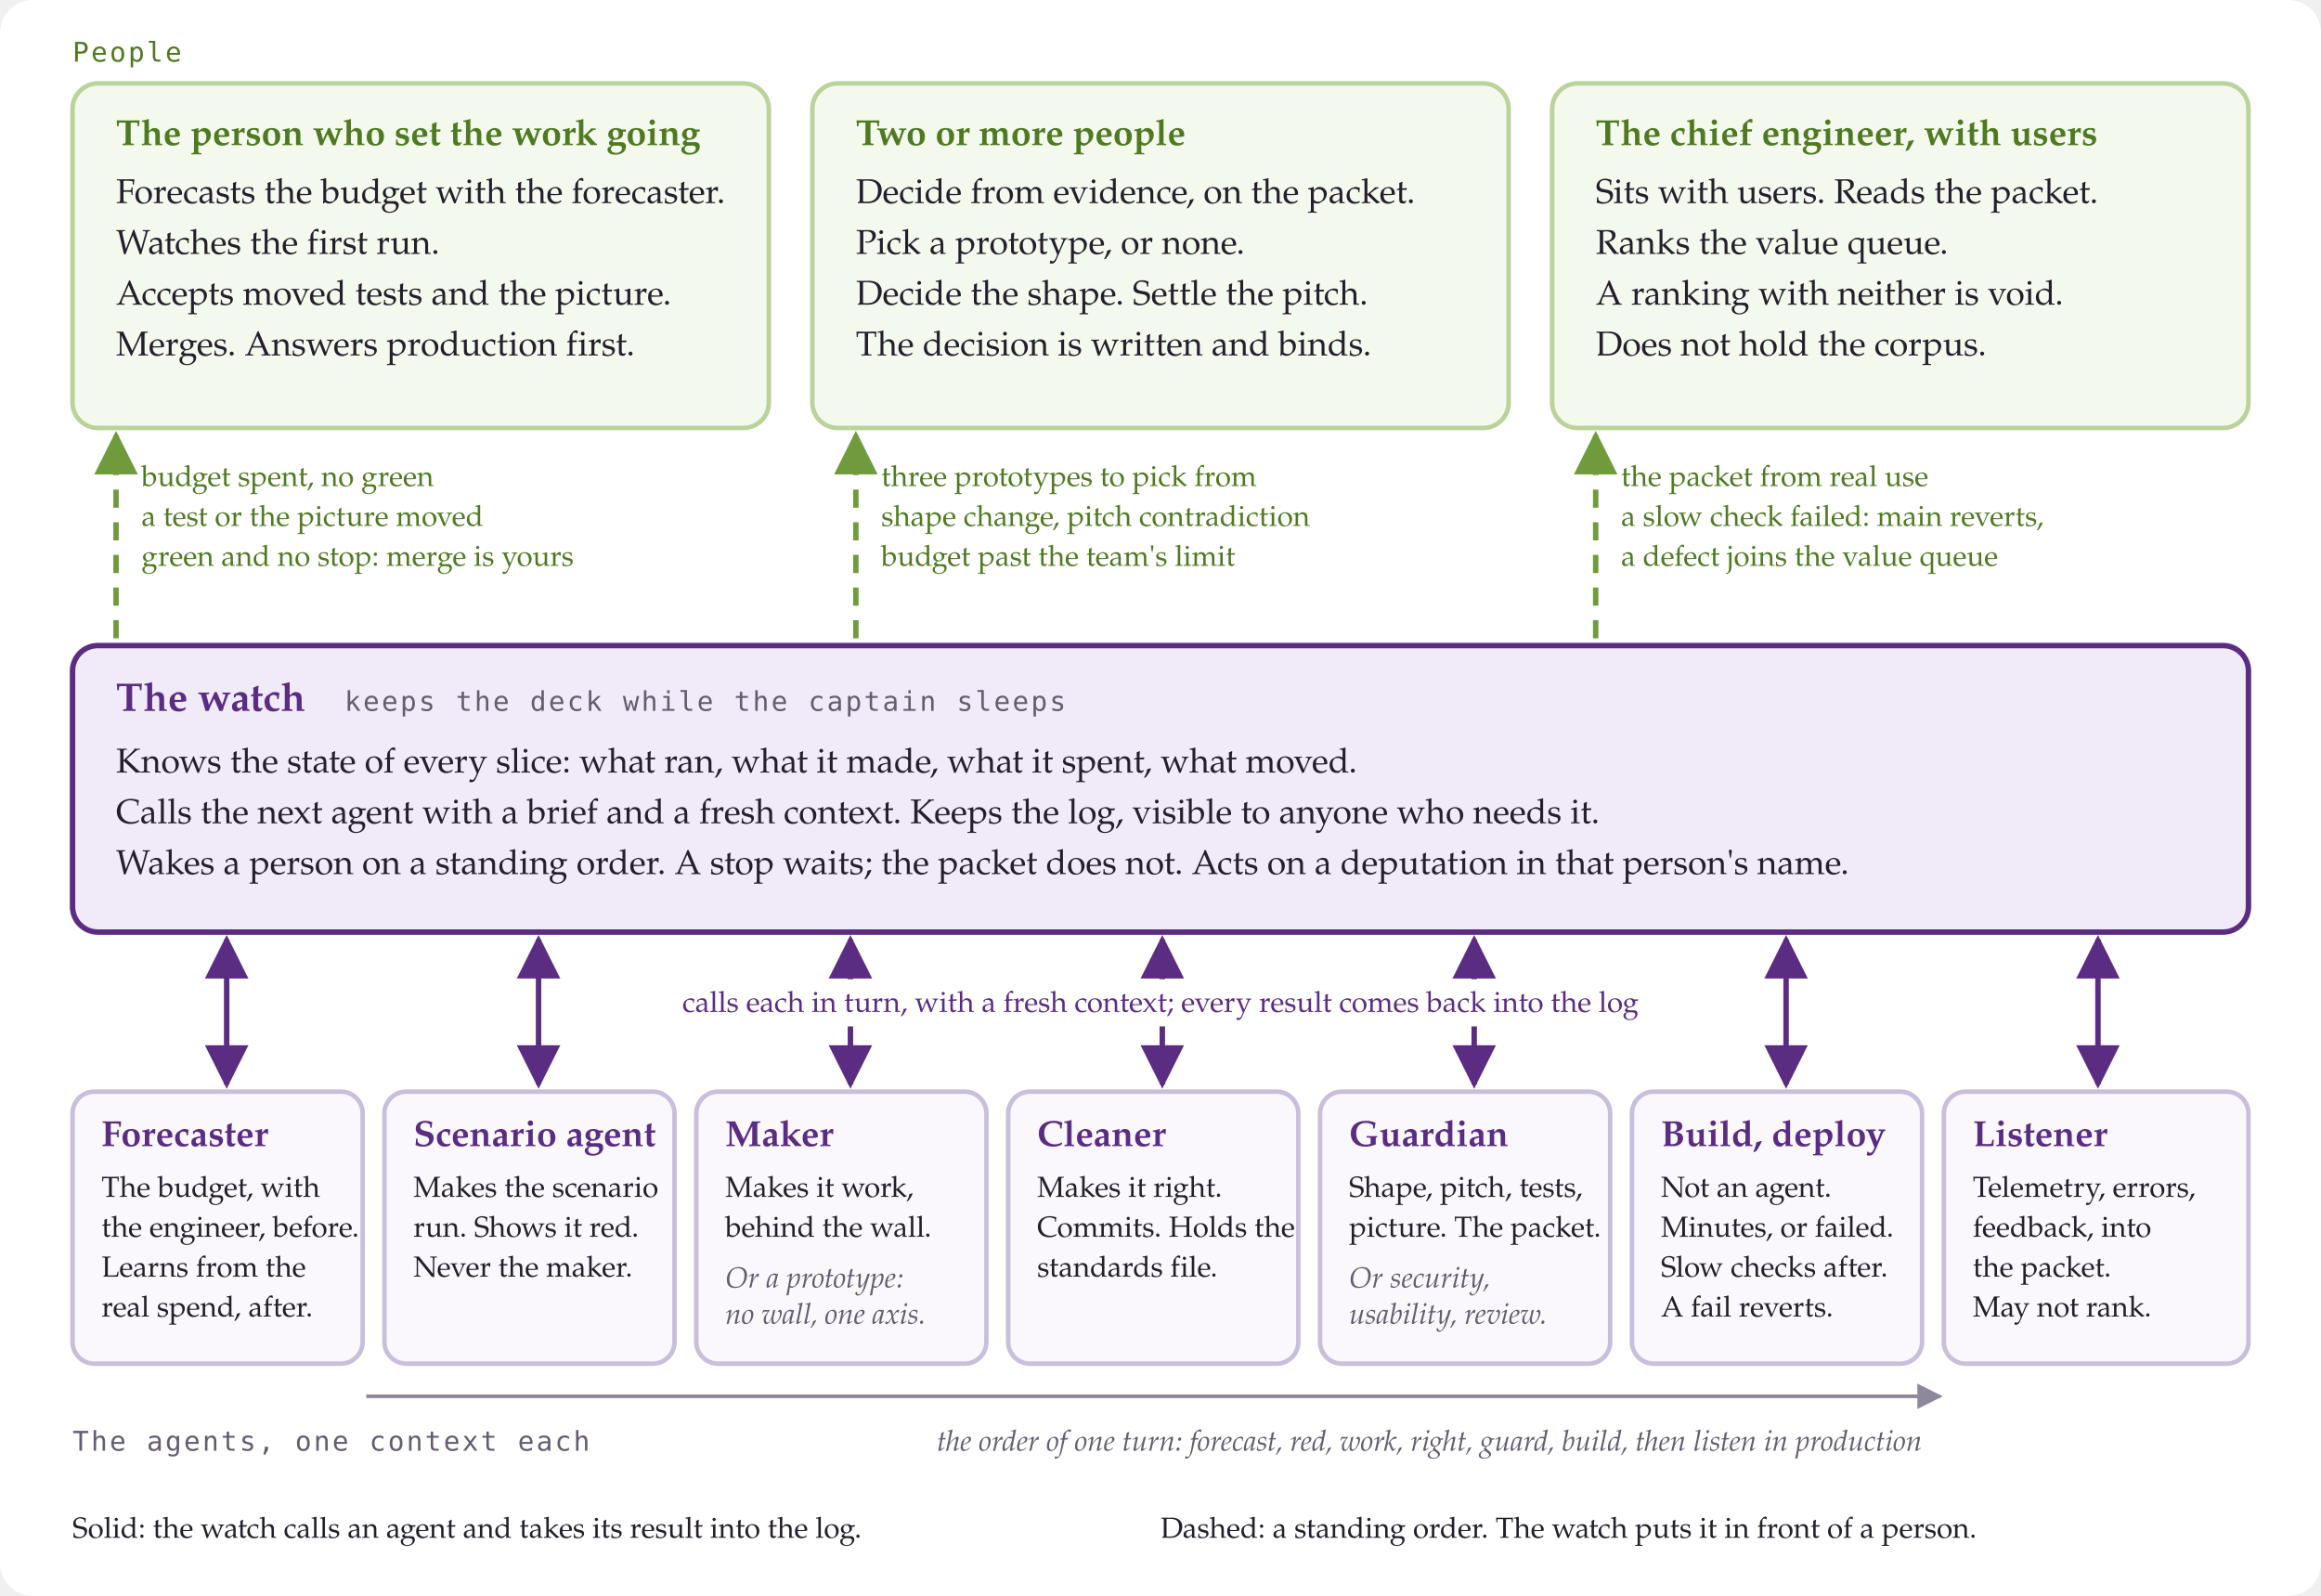
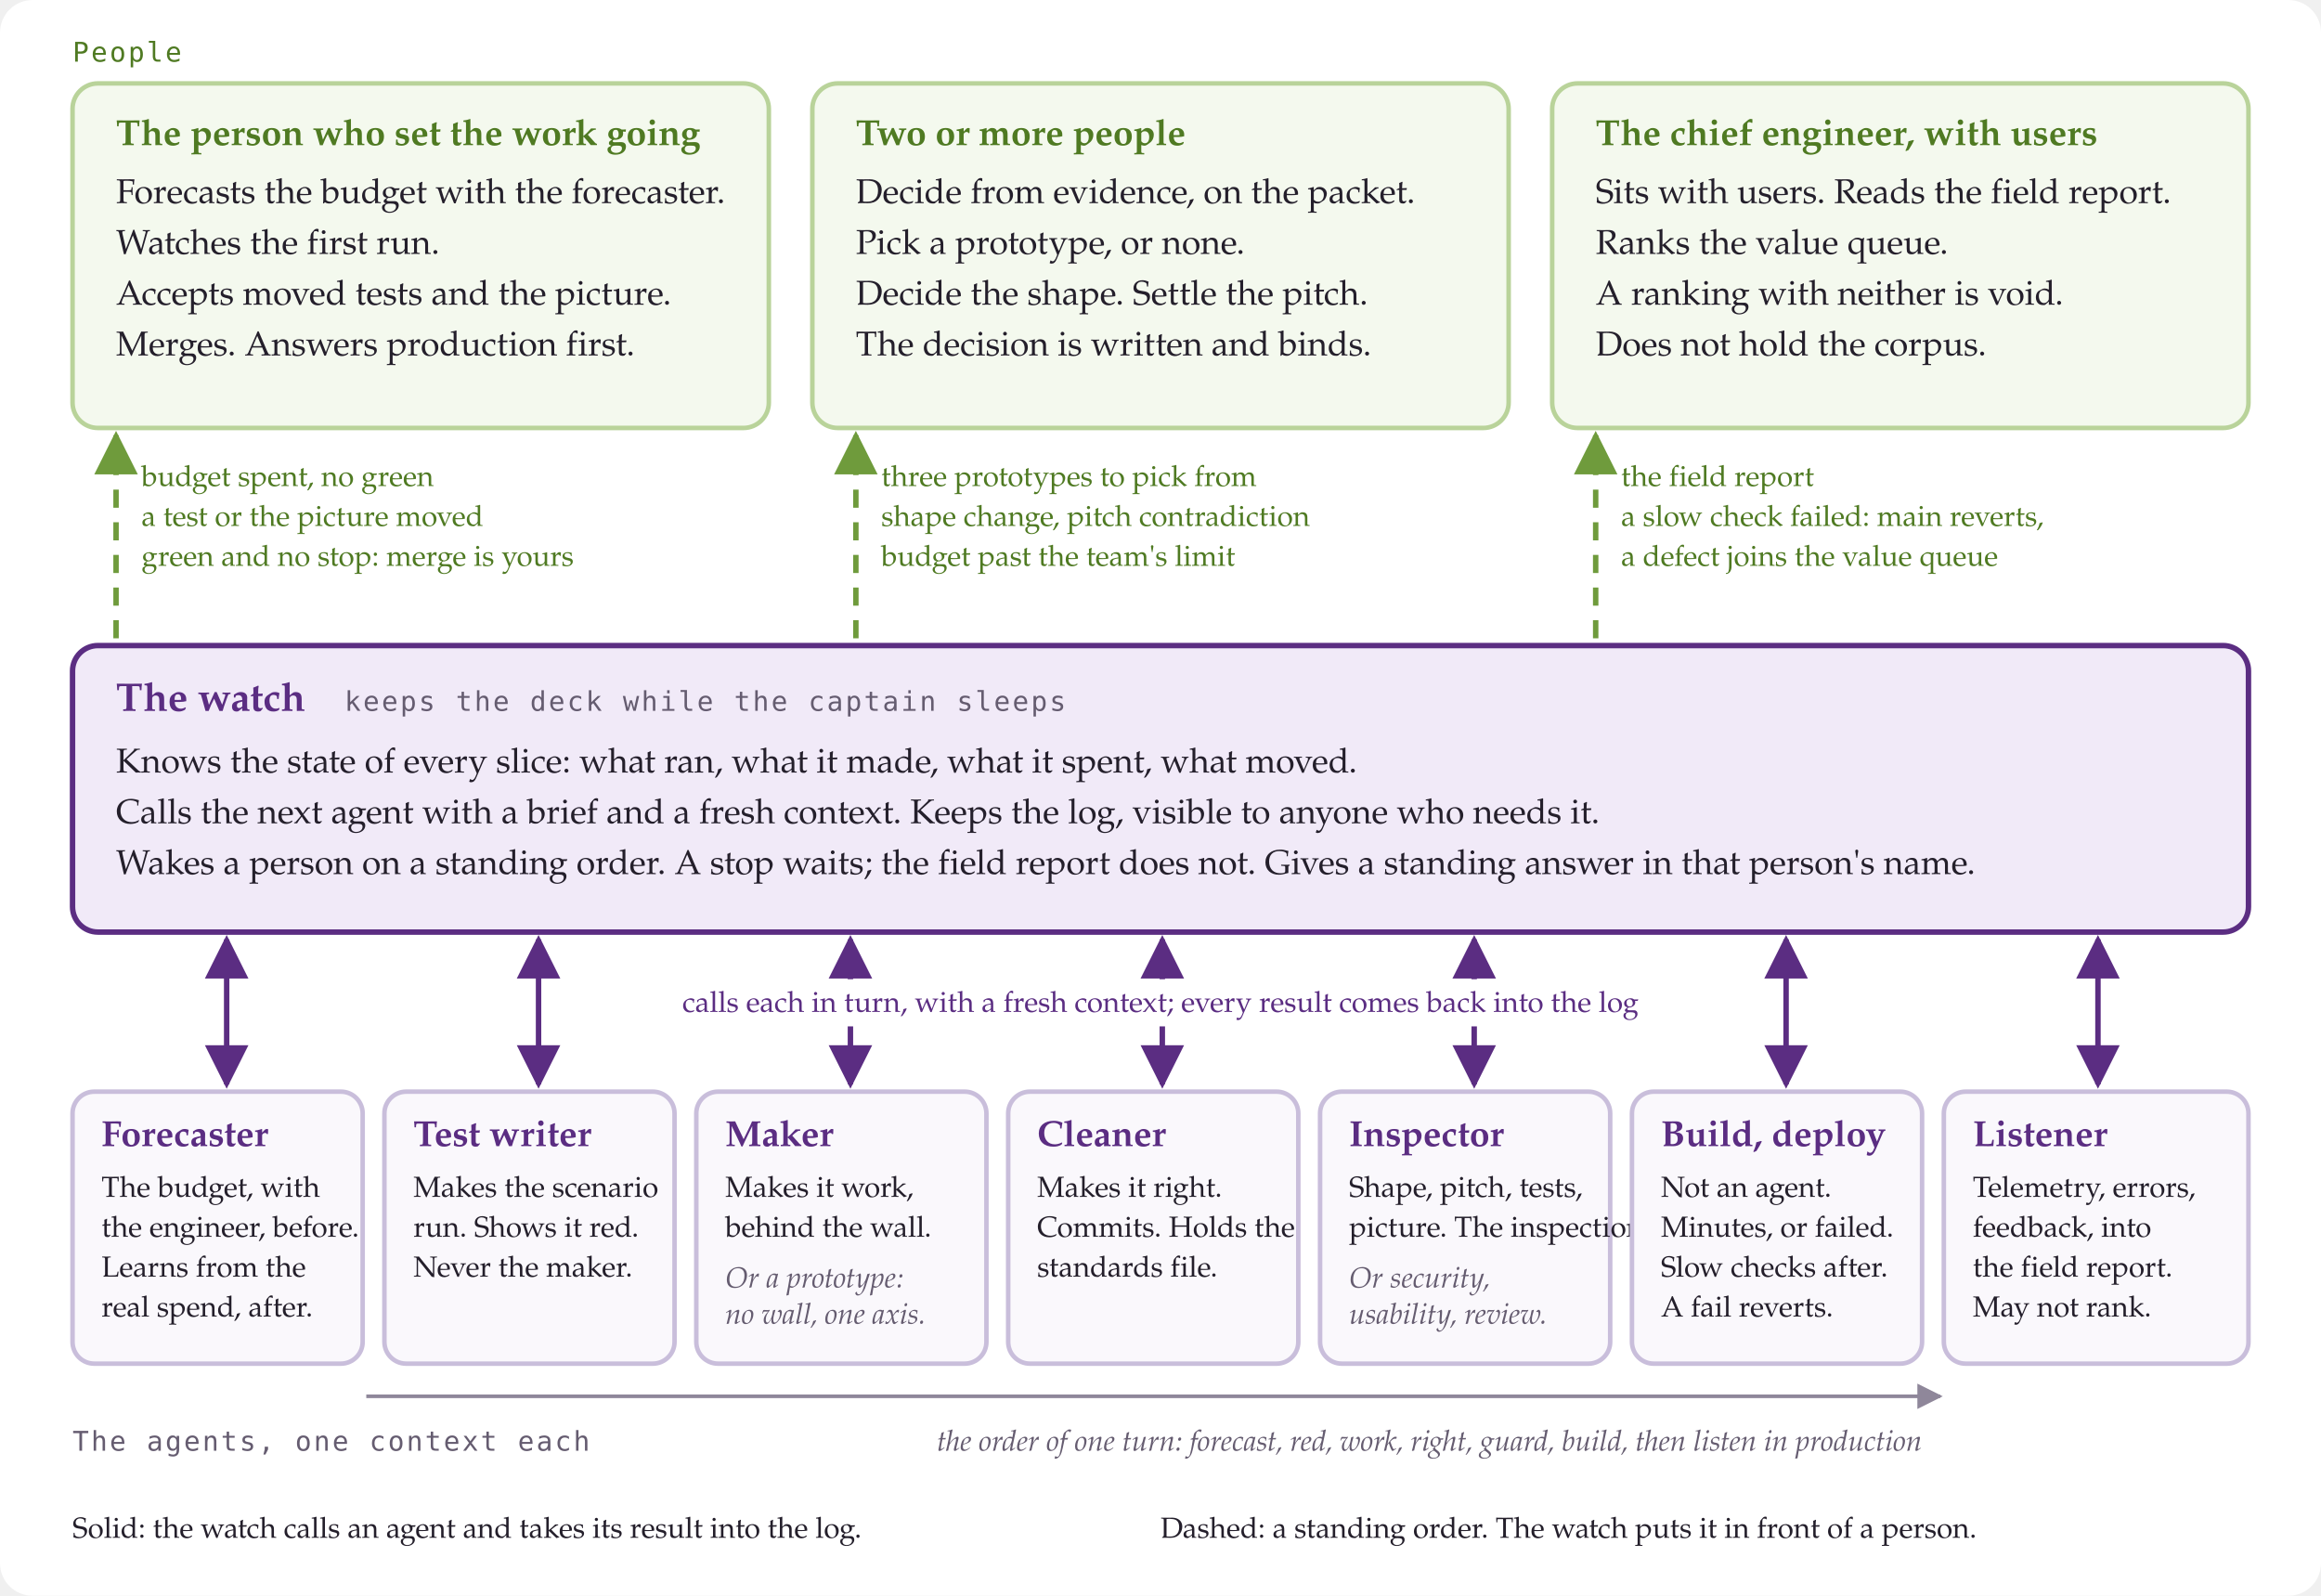
- <svg xmlns="http://www.w3.org/2000/svg" viewBox="0 0 1280 880" role="img" aria-label="The watch sits between the people and the agents. It calls each agent in turn and takes every result into the log. On a standing order it wakes a person and waits. On a deputation it acts in that person's name." font-family="Iowan Old Style, Palatino Linotype, Palatino, P052, Liberation Serif, DejaVu Serif, Georgia, serif">
+ <svg xmlns="http://www.w3.org/2000/svg" viewBox="0 0 1280 880" role="img" aria-label="The watch sits between the people and the agents. It calls each agent in turn and takes every result into the log. On a standing order it wakes a person and waits. On a standing answer it acts in that person's name." font-family="Iowan Old Style, Palatino Linotype, Palatino, P052, Liberation Serif, DejaVu Serif, Georgia, serif">
  <defs>
    <marker id="arr" viewBox="0 0 10 10" refX="9" refY="5" markerWidth="8" markerHeight="8" orient="auto-start-reverse">
      <path d="M0,0 L10,5 L0,10 z" fill="#5b2d82" />
    </marker>
    <marker id="arr-dash" viewBox="0 0 10 10" refX="9" refY="5" markerWidth="8" markerHeight="8" orient="auto-start-reverse">
      <path d="M0,0 L10,5 L0,10 z" fill="#6f9b3c" />
    </marker>
    <marker id="arr-thin" viewBox="0 0 10 10" refX="9" refY="5" markerWidth="7" markerHeight="7" orient="auto-start-reverse">
      <path d="M0,0 L10,5 L0,10 z" fill="#8f879a" />
    </marker>
    <style>
      .box { fill: #faf8fc; stroke: #c9bedb; stroke-width: 2.5; }
      .pbox { fill: #f4f9ee; stroke: #b9d39a; stroke-width: 2.5; }
      .wbox { fill: #f1eaf8; stroke: #5b2d82; stroke-width: 3; }
      .move { font-size: 22px; font-weight: 700; fill: #5b2d82; }
      .name { font-size: 20px; font-weight: 700; fill: #5b2d82; }
      .pname { font-size: 20px; font-weight: 700; fill: #4f7a22; }
      .who { font-size: 15px; letter-spacing: .08em; text-transform: uppercase; font-family: ui-monospace, Menlo, Consolas, monospace; }
      .people { fill: #4f7a22; }
      .harness { fill: #655c70; }
      .line { font-size: 19px; fill: #241f2b; }
      .small { font-size: 16px; fill: #241f2b; }
      .note { font-size: 16px; fill: #655c70; font-style: italic; }
      .arrow { stroke: #5b2d82; stroke-width: 3; fill: none; }
      .stop { stroke: #6f9b3c; stroke-width: 3; fill: none; stroke-dasharray: 10 8; }
      .thin { stroke: #8f879a; stroke-width: 2; fill: none; }
      .stoplbl { font-size: 16px; fill: #4f7a22; }
      .calllbl { font-size: 16px; fill: #5b2d82; }
    </style>
  </defs>
  <rect x="0" y="0" width="1280" height="880" rx="18" fill="#ffffff" />
  <text class="who people" x="40" y="34">People</text>
  <rect class="pbox" x="40" y="46" width="384" height="190" rx="14" />
  <text class="pname" x="64" y="80">The person who set the work going</text>
  <text class="line" x="64" y="112">Forecasts the budget with the forecaster.</text>
  <text class="line" x="64" y="140">Watches the first run.</text>
  <text class="line" x="64" y="168">Accepts moved tests and the picture.</text>
  <text class="line" x="64" y="196">Merges. Answers production first.</text>
  <rect class="pbox" x="448" y="46" width="384" height="190" rx="14" />
  <text class="pname" x="472" y="80">Two or more people</text>
  <text class="line" x="472" y="112">Decide from evidence, on the packet.</text>
  <text class="line" x="472" y="140">Pick a prototype, or none.</text>
  <text class="line" x="472" y="168">Decide the shape. Settle the pitch.</text>
  <text class="line" x="472" y="196">The decision is written and binds.</text>
  <rect class="pbox" x="856" y="46" width="384" height="190" rx="14" />
  <text class="pname" x="880" y="80">The chief engineer, with users</text>
-   <text class="line" x="880" y="112">Sits with users. Reads the packet.</text>
+   <text class="line" x="880" y="112">Sits with users. Reads the field report.</text>
  <text class="line" x="880" y="140">Ranks the value queue.</text>
  <text class="line" x="880" y="168">A ranking with neither is void.</text>
  <text class="line" x="880" y="196">Does not hold the corpus.</text>
  <path class="stop" d="M64,352 L64,240" marker-end="url(#arr-dash)" />
  <text class="stoplbl" x="78" y="268">budget spent, no green</text>
  <text class="stoplbl" x="78" y="290">a test or the picture moved</text>
  <text class="stoplbl" x="78" y="312">green and no stop: merge is yours</text>
  <path class="stop" d="M472,352 L472,240" marker-end="url(#arr-dash)" />
  <text class="stoplbl" x="486" y="268">three prototypes to pick from</text>
  <text class="stoplbl" x="486" y="290">shape change, pitch contradiction</text>
  <text class="stoplbl" x="486" y="312">budget past the team's limit</text>
  <path class="stop" d="M880,352 L880,240" marker-end="url(#arr-dash)" />
-   <text class="stoplbl" x="894" y="268">the packet from real use</text>
+   <text class="stoplbl" x="894" y="268">the field report</text>
  <text class="stoplbl" x="894" y="290">a slow check failed: main reverts,</text>
  <text class="stoplbl" x="894" y="312">a defect joins the value queue</text>
  <rect class="wbox" x="40" y="356" width="1200" height="158" rx="14" />
  <text class="move" x="64" y="392">The watch</text>
  <text class="who harness" x="190" y="392">keeps the deck while the captain sleeps</text>
  <text class="line" x="64" y="426">Knows the state of every slice: what ran, what it made, what it spent, what moved.</text>
  <text class="line" x="64" y="454">Calls the next agent with a brief and a fresh context. Keeps the log, visible to anyone who needs it.</text>
-   <text class="line" x="64" y="482">Wakes a person on a standing order. A stop waits; the packet does not. Acts on a deputation in that person's name.</text>
+   <text class="line" x="64" y="482">Wakes a person on a standing order. A stop waits; the field report does not. Gives a standing answer in that person's name.</text>
  <path class="arrow" d="M125,518 L125,598" marker-start="url(#arr)" marker-end="url(#arr)" />
  <path class="arrow" d="M297,518 L297,598" marker-start="url(#arr)" marker-end="url(#arr)" />
  <path class="arrow" d="M469,518 L469,598" marker-start="url(#arr)" marker-end="url(#arr)" />
  <path class="arrow" d="M641,518 L641,598" marker-start="url(#arr)" marker-end="url(#arr)" />
  <path class="arrow" d="M813,518 L813,598" marker-start="url(#arr)" marker-end="url(#arr)" />
  <path class="arrow" d="M985,518 L985,598" marker-start="url(#arr)" marker-end="url(#arr)" />
  <path class="arrow" d="M1157,518 L1157,598" marker-start="url(#arr)" marker-end="url(#arr)" />
  <rect x="340" y="540" width="600" height="26" fill="#ffffff" />
  <text class="calllbl" x="640" y="558" text-anchor="middle">calls each in turn, with a fresh context; every result comes back into the log</text>
  <rect class="box" x="40" y="602" width="160" height="150" rx="12" />
  <text class="name" x="56" y="632">Forecaster</text>
  <text class="small" x="56" y="660">The budget, with</text>
  <text class="small" x="56" y="682">the engineer, before.</text>
  <text class="small" x="56" y="704">Learns from the</text>
  <text class="small" x="56" y="726">real spend, after.</text>
  <rect class="box" x="212" y="602" width="160" height="150" rx="12" />
-   <text class="name" x="228" y="632">Scenario agent</text>
+   <text class="name" x="228" y="632">Test writer</text>
  <text class="small" x="228" y="660">Makes the scenario</text>
  <text class="small" x="228" y="682">run. Shows it red.</text>
  <text class="small" x="228" y="704">Never the maker.</text>
  <rect class="box" x="384" y="602" width="160" height="150" rx="12" />
  <text class="name" x="400" y="632">Maker</text>
  <text class="small" x="400" y="660">Makes it work,</text>
  <text class="small" x="400" y="682">behind the wall.</text>
  <text class="note" x="400" y="710">Or a prototype:</text>
  <text class="note" x="400" y="730">no wall, one axis.</text>
  <rect class="box" x="556" y="602" width="160" height="150" rx="12" />
  <text class="name" x="572" y="632">Cleaner</text>
  <text class="small" x="572" y="660">Makes it right.</text>
  <text class="small" x="572" y="682">Commits. Holds the</text>
  <text class="small" x="572" y="704">standards file.</text>
  <rect class="box" x="728" y="602" width="160" height="150" rx="12" />
-   <text class="name" x="744" y="632">Guardian</text>
+   <text class="name" x="744" y="632">Inspector</text>
  <text class="small" x="744" y="660">Shape, pitch, tests,</text>
-   <text class="small" x="744" y="682">picture. The packet.</text>
+   <text class="small" x="744" y="682">picture. The inspection report.</text>
  <text class="note" x="744" y="710">Or security,</text>
  <text class="note" x="744" y="730">usability, review.</text>
  <rect class="box" x="900" y="602" width="160" height="150" rx="12" />
  <text class="name" x="916" y="632">Build, deploy</text>
  <text class="small" x="916" y="660">Not an agent.</text>
  <text class="small" x="916" y="682">Minutes, or failed.</text>
  <text class="small" x="916" y="704">Slow checks after.</text>
  <text class="small" x="916" y="726">A fail reverts.</text>
  <rect class="box" x="1072" y="602" width="168" height="150" rx="12" />
  <text class="name" x="1088" y="632">Listener</text>
  <text class="small" x="1088" y="660">Telemetry, errors,</text>
  <text class="small" x="1088" y="682">feedback, into</text>
-   <text class="small" x="1088" y="704">the packet.</text>
+   <text class="small" x="1088" y="704">the field report.</text>
  <text class="small" x="1088" y="726">May not rank.</text>
  <path class="thin" d="M202,770 L1070,770" marker-end="url(#arr-thin)" />
  <text class="who harness" x="40" y="800">The agents, one context each</text>
  <text class="note" x="1060" y="800" text-anchor="end">the order of one turn: forecast, red, work, right, guard, build, then listen in production</text>
  <text class="small" x="40" y="848">Solid: the watch calls an agent and takes its result into the log.</text>
  <text class="small" x="640" y="848">Dashed: a standing order. The watch puts it in front of a person.</text>
</svg>
